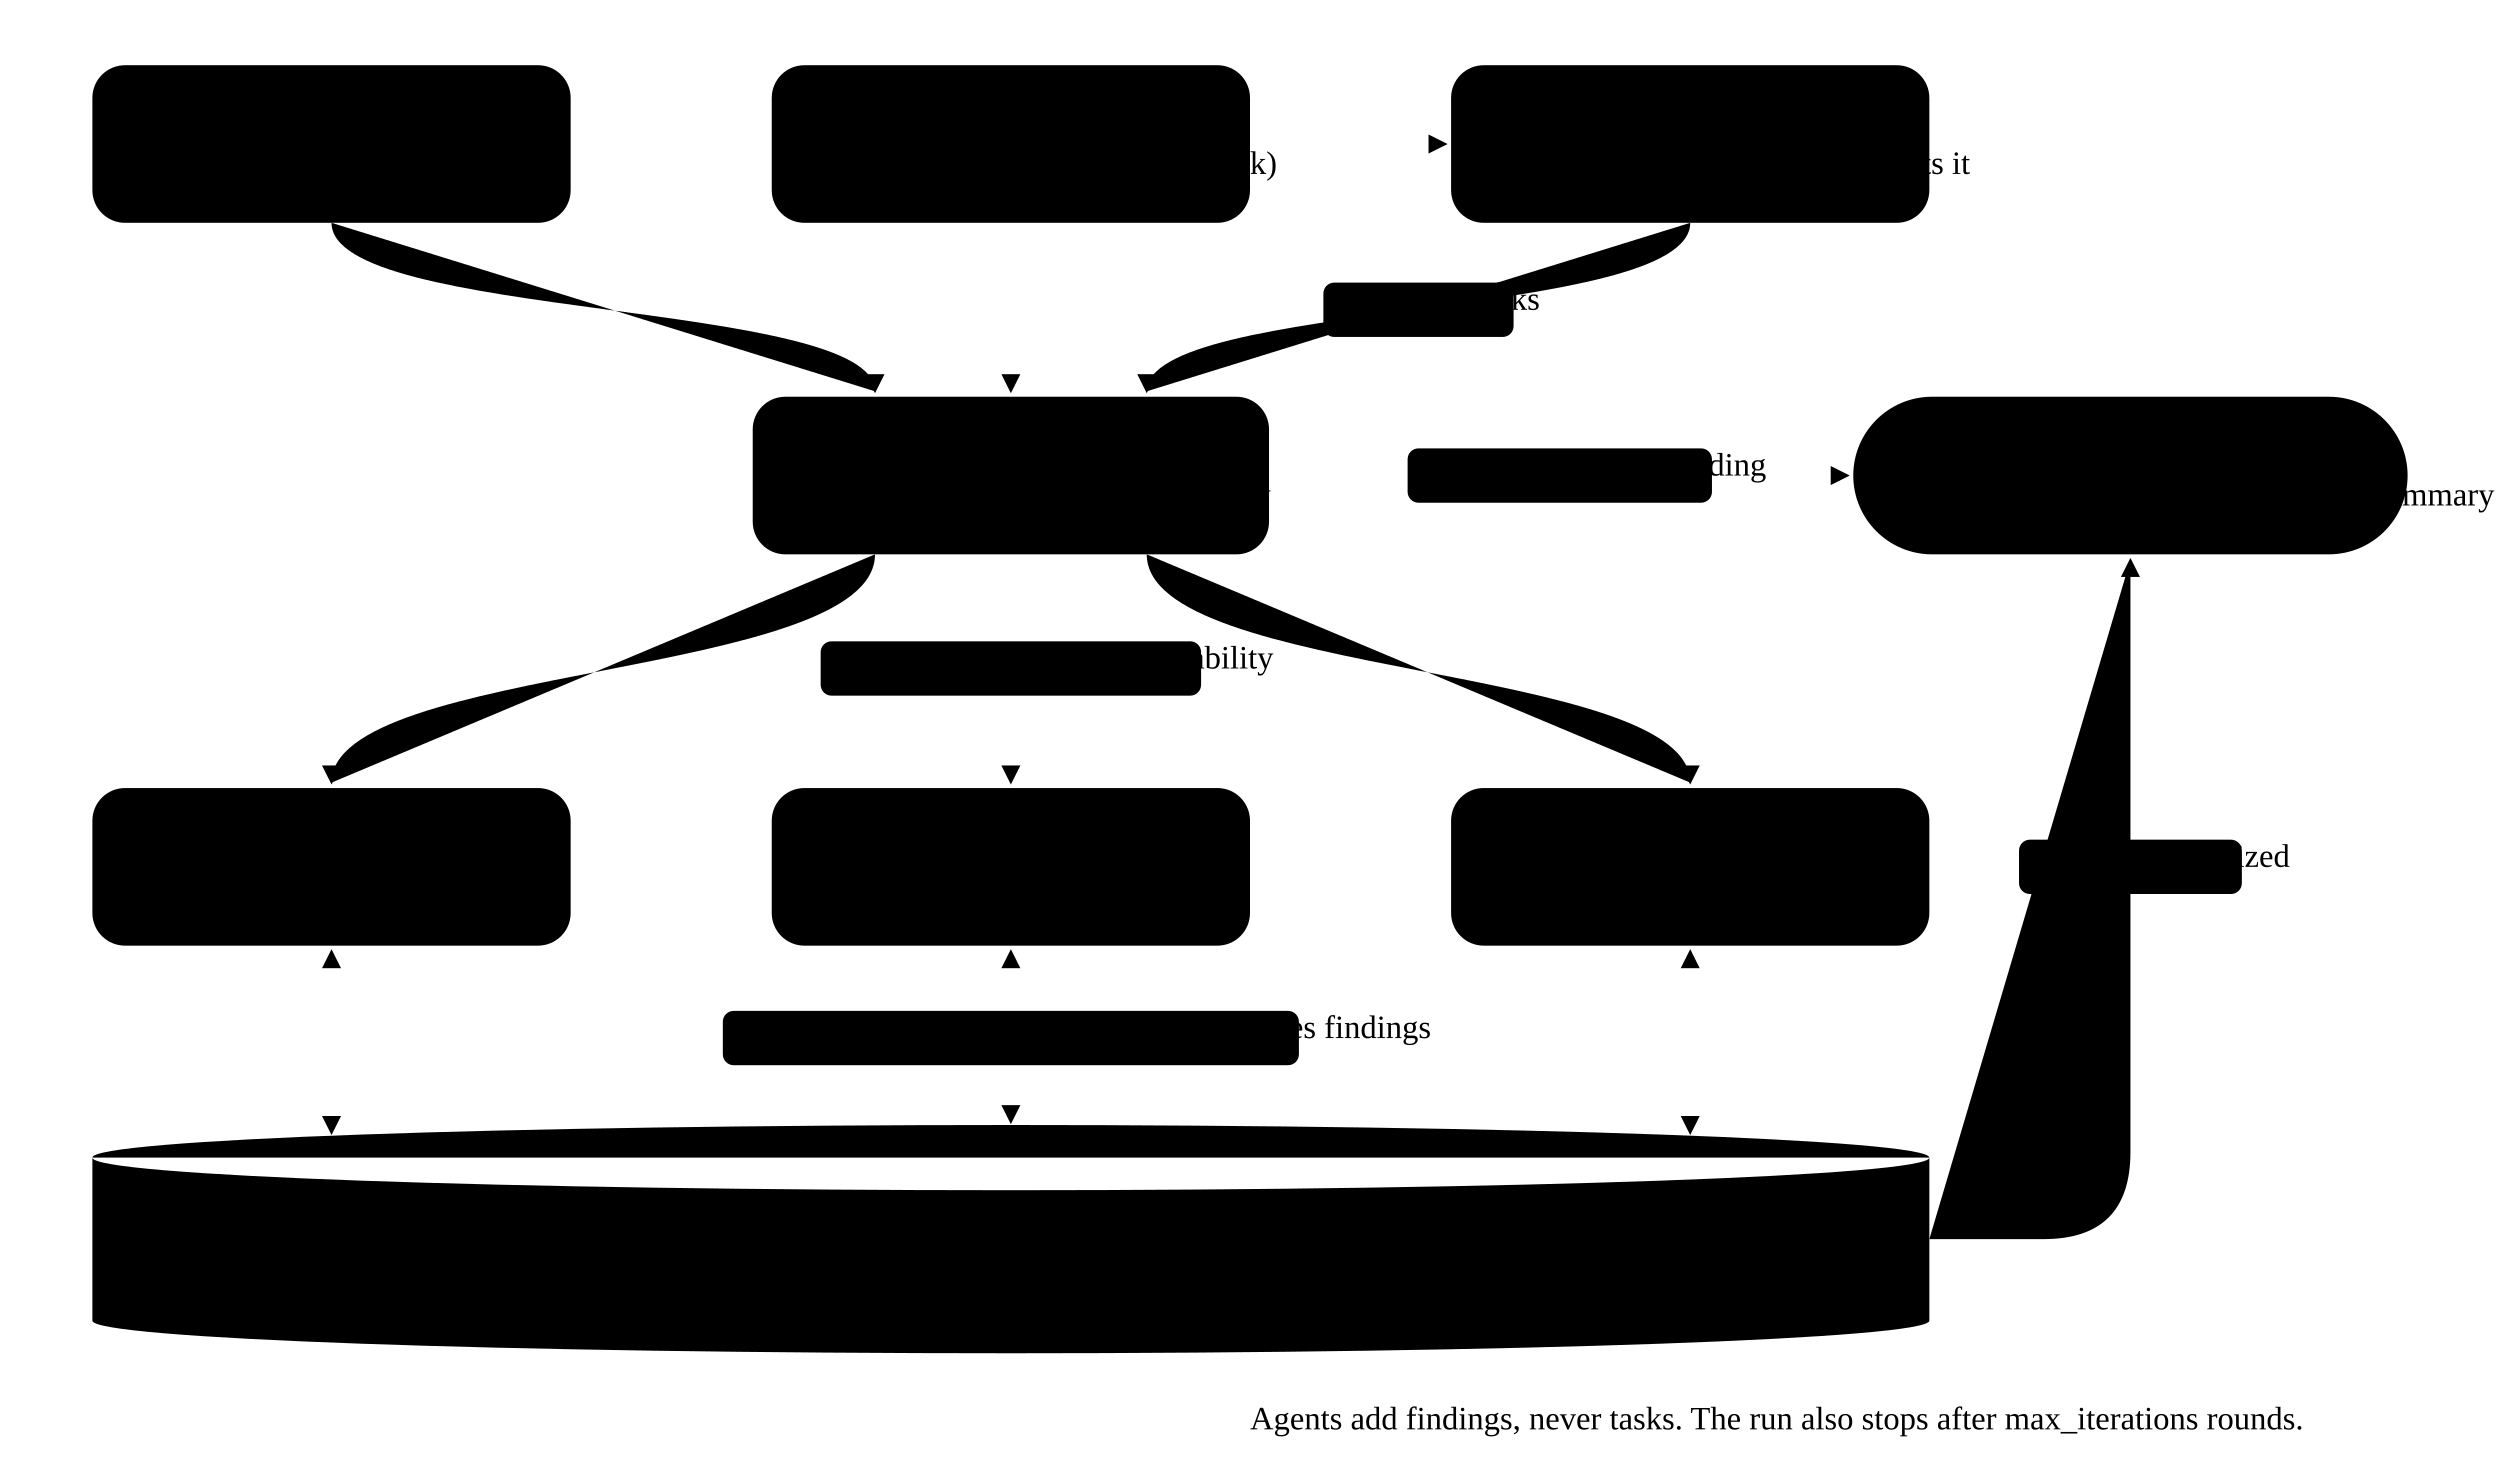
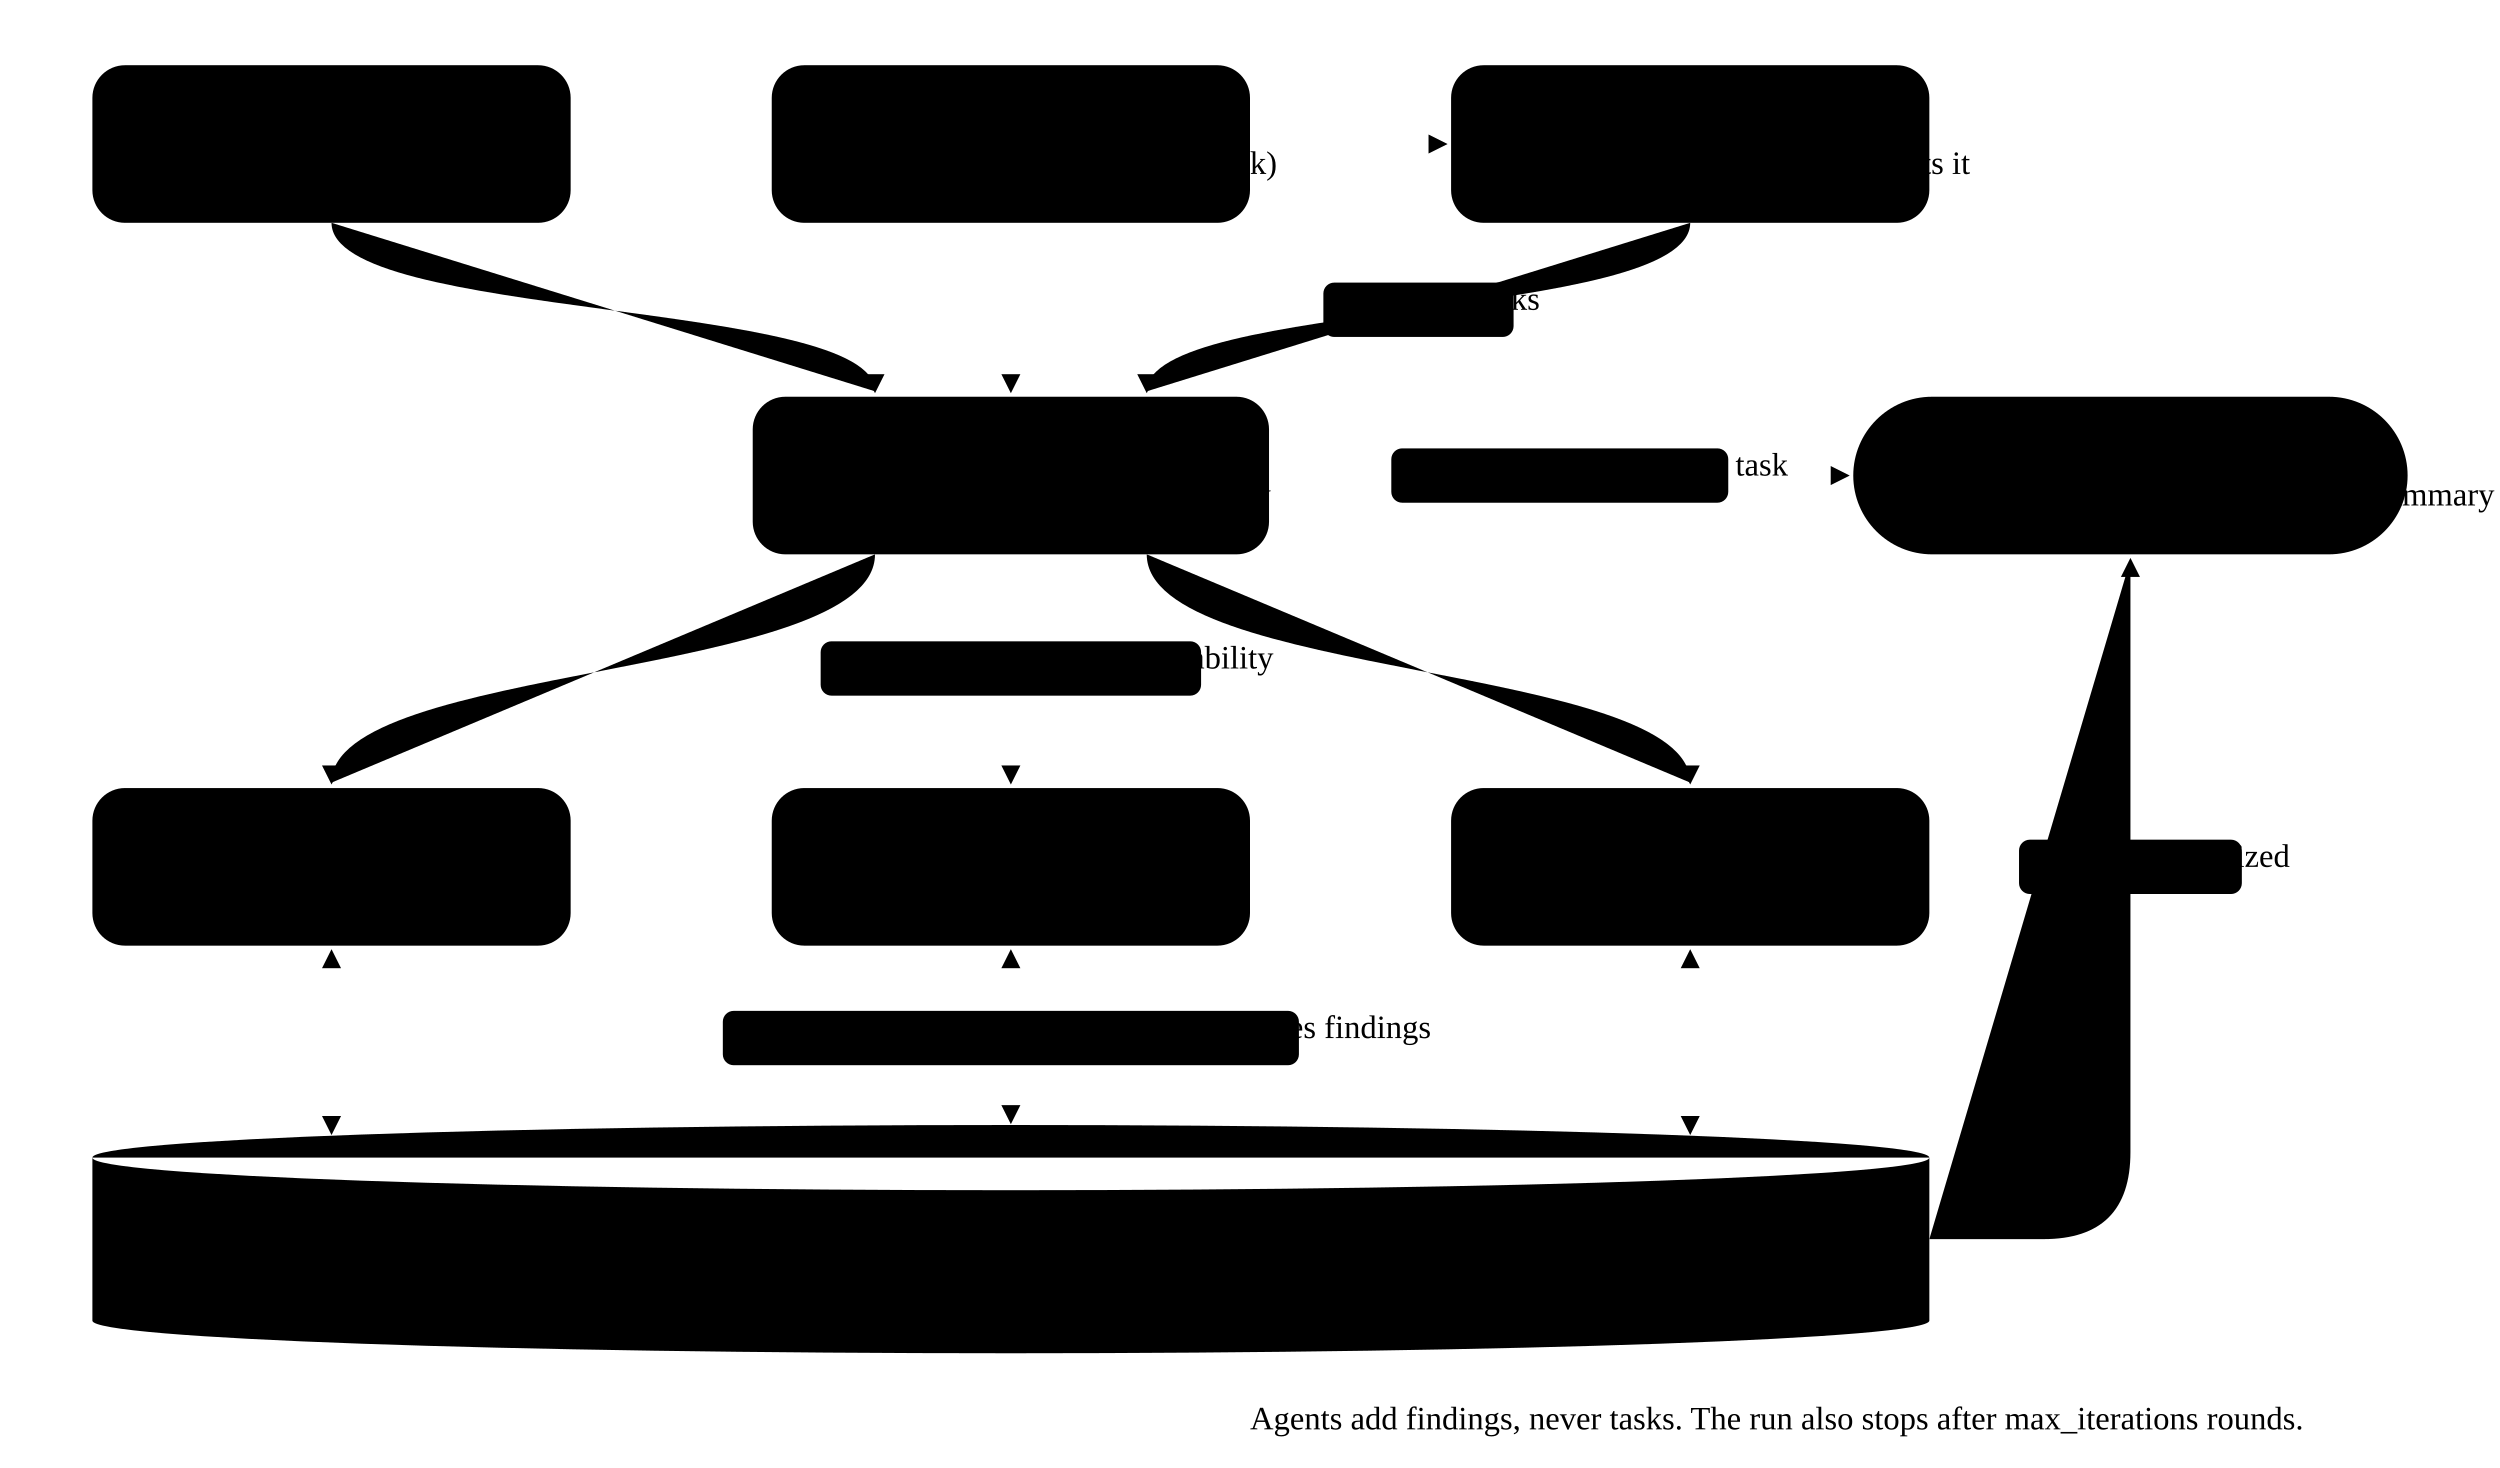
<svg xmlns="http://www.w3.org/2000/svg" viewBox="0 0 920 540" role="img" aria-labelledby="title desc">
  <defs>
    <marker id="ah" viewBox="0 0 10 10" refX="9" refY="5" markerWidth="7" markerHeight="7" orient="auto-start-reverse">
      <path class="arrowhead" d="M0,0 L10,5 L0,10 z" />
    </marker>
  </defs>
  <path class="edge dashed" marker-end="url(#ah)" d="M460,53 H532" />
  <path class="edge" marker-end="url(#ah)" d="M122,82 C122,118 322,110 322,144" />
  <path class="edge" marker-end="url(#ah)" d="M372,82 V144" />
  <path class="edge dashed" marker-end="url(#ah)" d="M622,82 C622,118 422,110 422,144" />
  <rect class="label-bg" x="487" y="104" width="70" height="20" rx="4" />
  <text class="label" x="522" y="114">sub-tasks</text>
  <path class="edge" marker-end="url(#ah)" d="M467,175 H680" />
-   <rect class="label-bg" x="518" y="165" width="112" height="20" rx="4" />
-   <text class="label" x="574" y="175">no task pending</text>
+   <rect class="label-bg" x="512" y="165" width="124" height="20" rx="4" />
+   <text class="label" x="574" y="175">no claimable task</text>
  <path class="edge" marker-end="url(#ah)" d="M322,204 C322,250 122,244 122,288" />
  <path class="edge" marker-end="url(#ah)" d="M372,204 V288" />
  <path class="edge" marker-end="url(#ah)" d="M422,204 C422,250 622,244 622,288" />
  <rect class="label-bg" x="302" y="236" width="140" height="20" rx="4" />
  <text class="label" x="372" y="246">claims by capability</text>
  <path class="edge" marker-start="url(#ah)" marker-end="url(#ah)" d="M122,350 V417" />
  <path class="edge" marker-start="url(#ah)" marker-end="url(#ah)" d="M372,350 V413" />
  <path class="edge" marker-start="url(#ah)" marker-end="url(#ah)" d="M622,350 V417" />
  <rect class="label-bg" x="266" y="372" width="212" height="20" rx="4" />
  <text class="label" x="372" y="382">reads summary · writes findings</text>
  <path class="edge" marker-end="url(#ah)" d="M710,456 H752 Q784,456 784,424 V206" />
  <rect class="label-bg" x="743" y="309" width="82" height="20" rx="4" />
  <text class="label" x="784" y="319">summarized</text>
  <g class="node">
    <rect x="34" y="24" width="176" height="58" rx="12" />
    <text x="122" y="43">Seeded tasks</text>
    <text class="sub" x="122" y="64">add_task()</text>
  </g>
  <g class="node">
    <rect x="284" y="24" width="176" height="58" rx="12" />
    <text x="372" y="43">Initial task</text>
    <text class="sub" x="372" y="64">execute(initial_task)</text>
  </g>
  <g class="node optional">
    <rect x="534" y="24" width="176" height="58" rx="12" />
    <text x="622" y="43">Decompose</text>
    <text class="sub" x="622" y="64">swarm model splits it</text>
  </g>
  <g class="node primary">
    <rect x="277" y="146" width="190" height="58" rx="12" />
    <text x="372" y="165">Task queue</text>
    <text class="sub" x="372" y="186">pending, by priority</text>
  </g>
  <g class="node end">
    <rect x="682" y="146" width="204" height="58" rx="29" />
    <text x="784" y="165">SwarmResult</text>
    <text class="sub" x="784" y="186">completed, failed, summary</text>
  </g>
  <g class="node">
    <rect x="34" y="290" width="176" height="58" rx="12" />
    <text x="122" y="309">Scout</text>
    <text class="sub" x="122" y="330">search · collect</text>
  </g>
  <g class="node">
    <rect x="284" y="290" width="176" height="58" rx="12" />
    <text x="372" y="309">Analyst</text>
    <text class="sub" x="372" y="330">analyze · verify</text>
  </g>
  <g class="node">
    <rect x="534" y="290" width="176" height="58" rx="12" />
    <text x="622" y="309">Writer</text>
    <text class="sub" x="622" y="330">write · summarize</text>
  </g>
  <g class="store">
    <path d="M34,426 A338,12 0 0 1 710,426 V486 A338,12 0 0 1 34,486 Z M34,426 A338,12 0 0 0 710,426" />
    <g class="node">
      <text x="372" y="458">SharedContext</text>
      <text class="sub" x="372" y="479">findings · blackboard · task results</text>
    </g>
  </g>
  <text class="note" x="460" y="526">Agents add findings, never tasks. The run also stops after max_iterations rounds.</text>
</svg>
